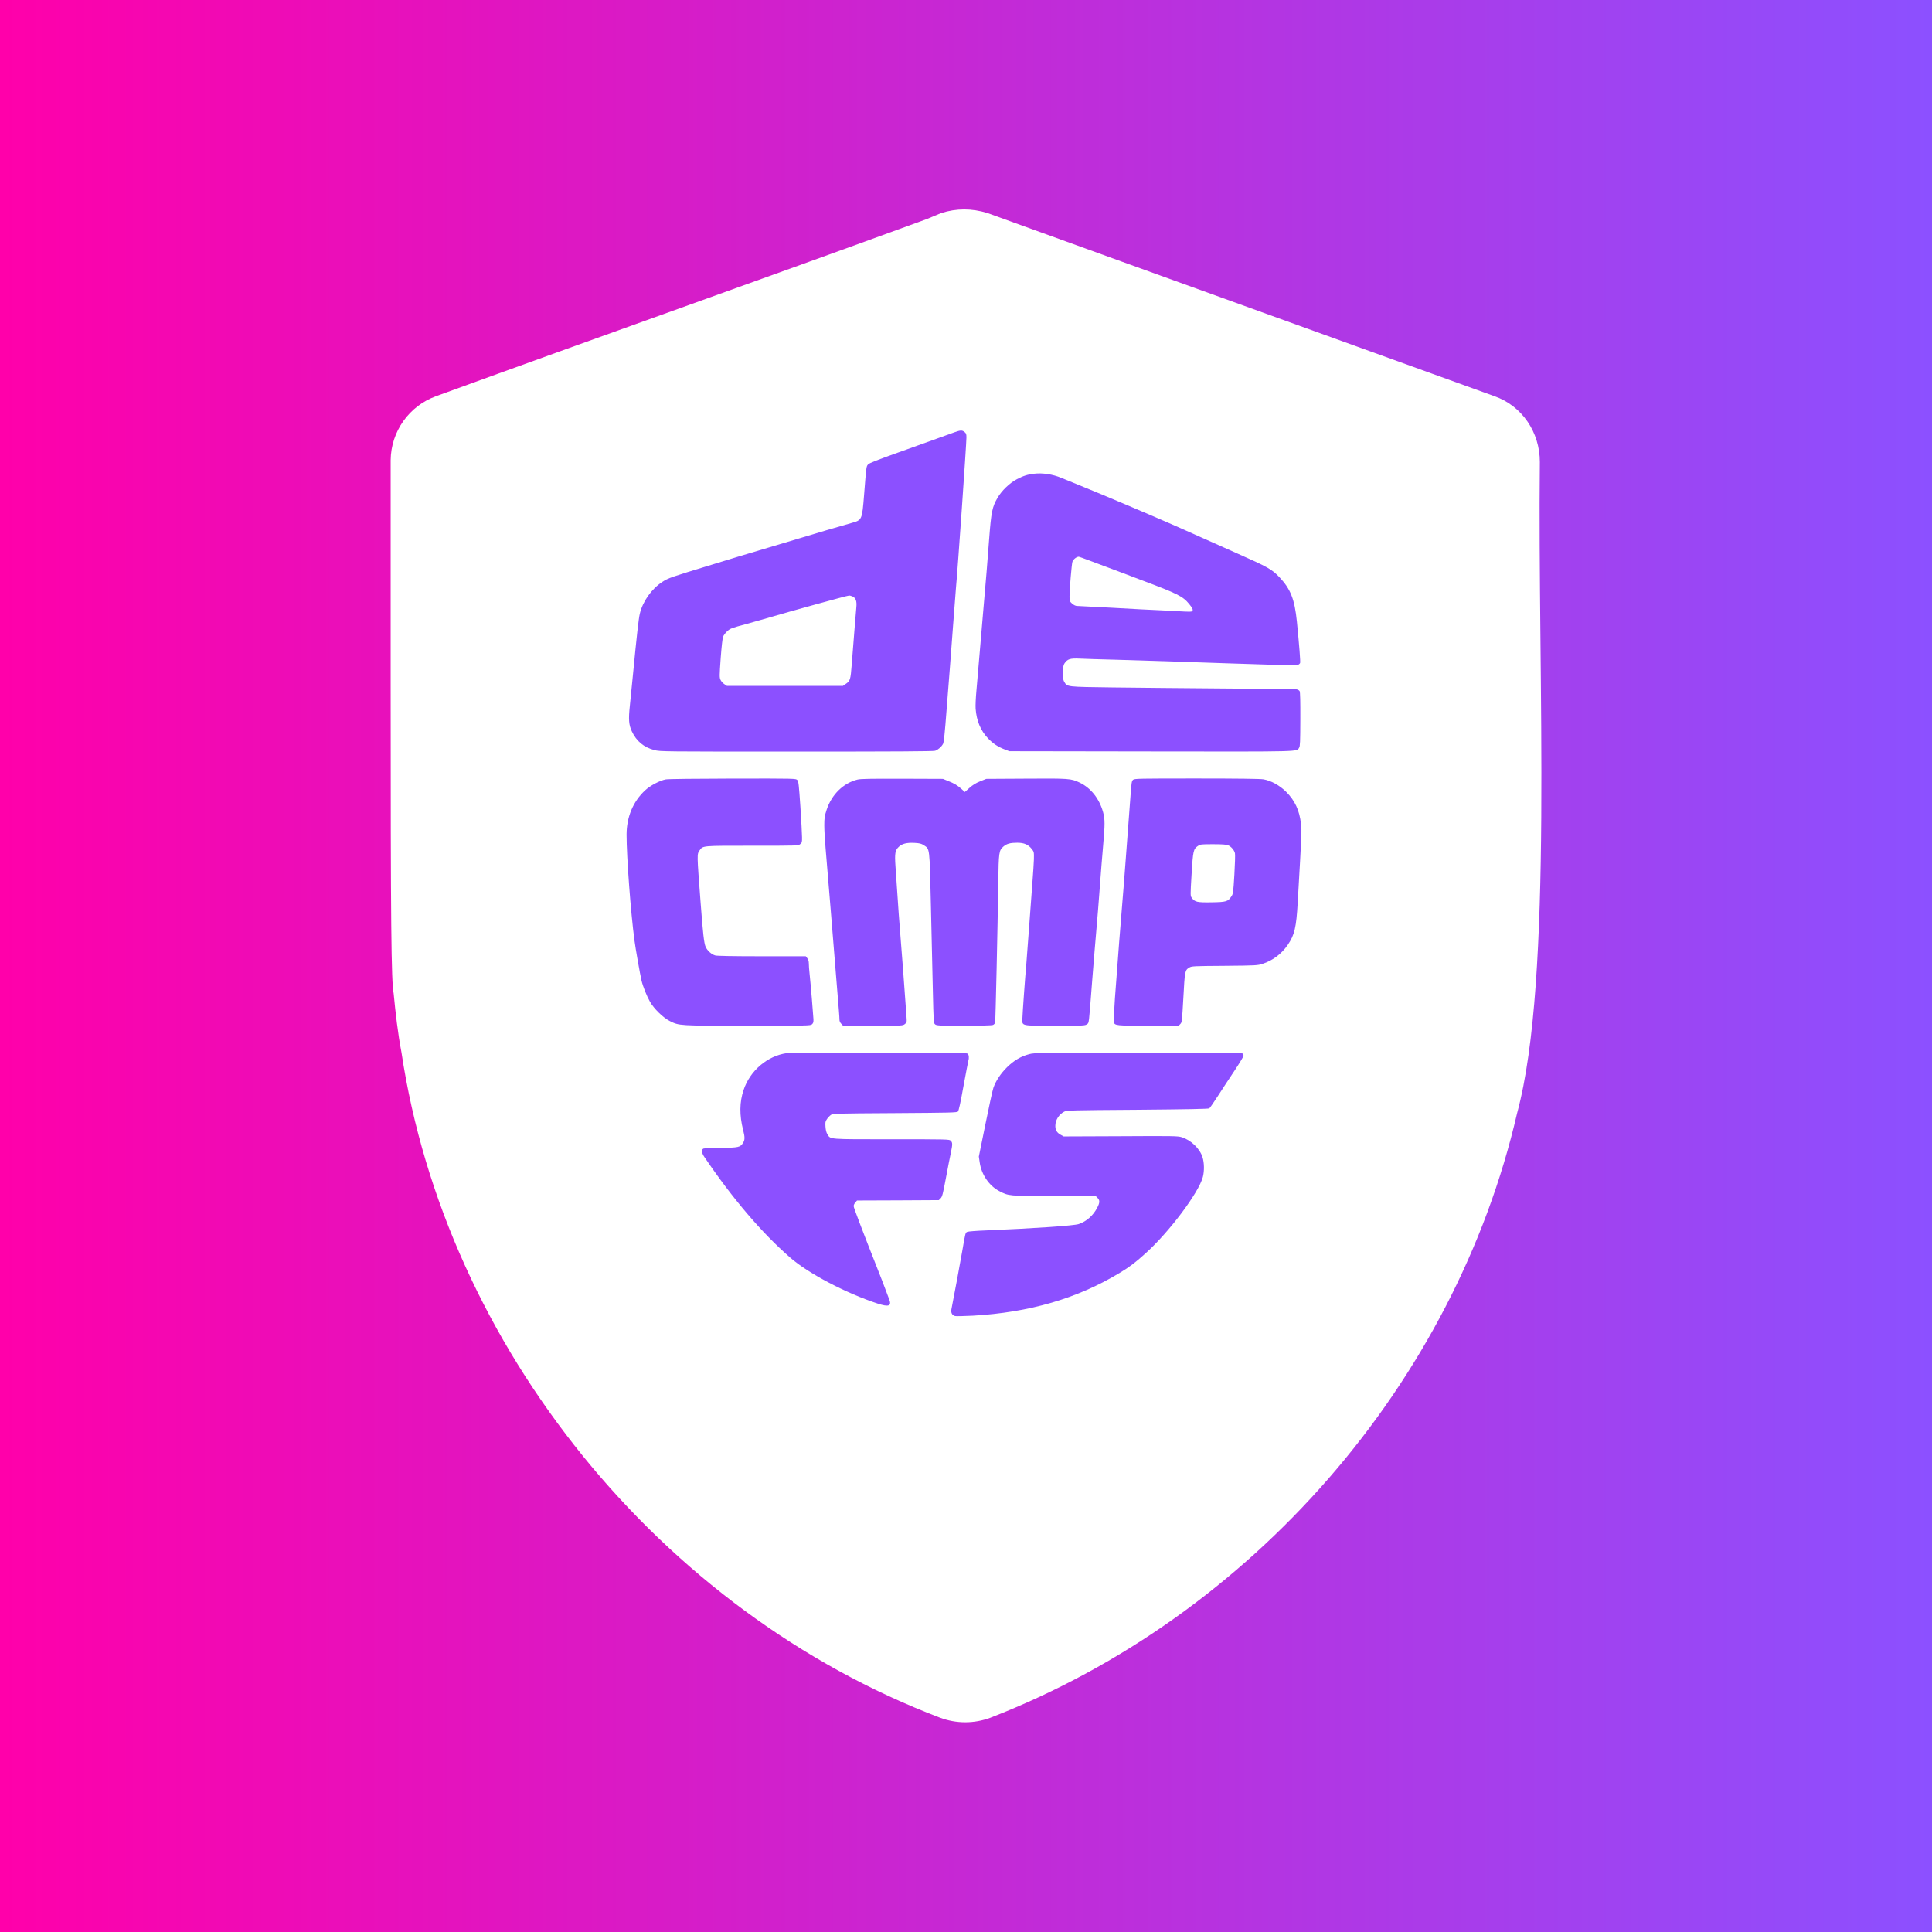
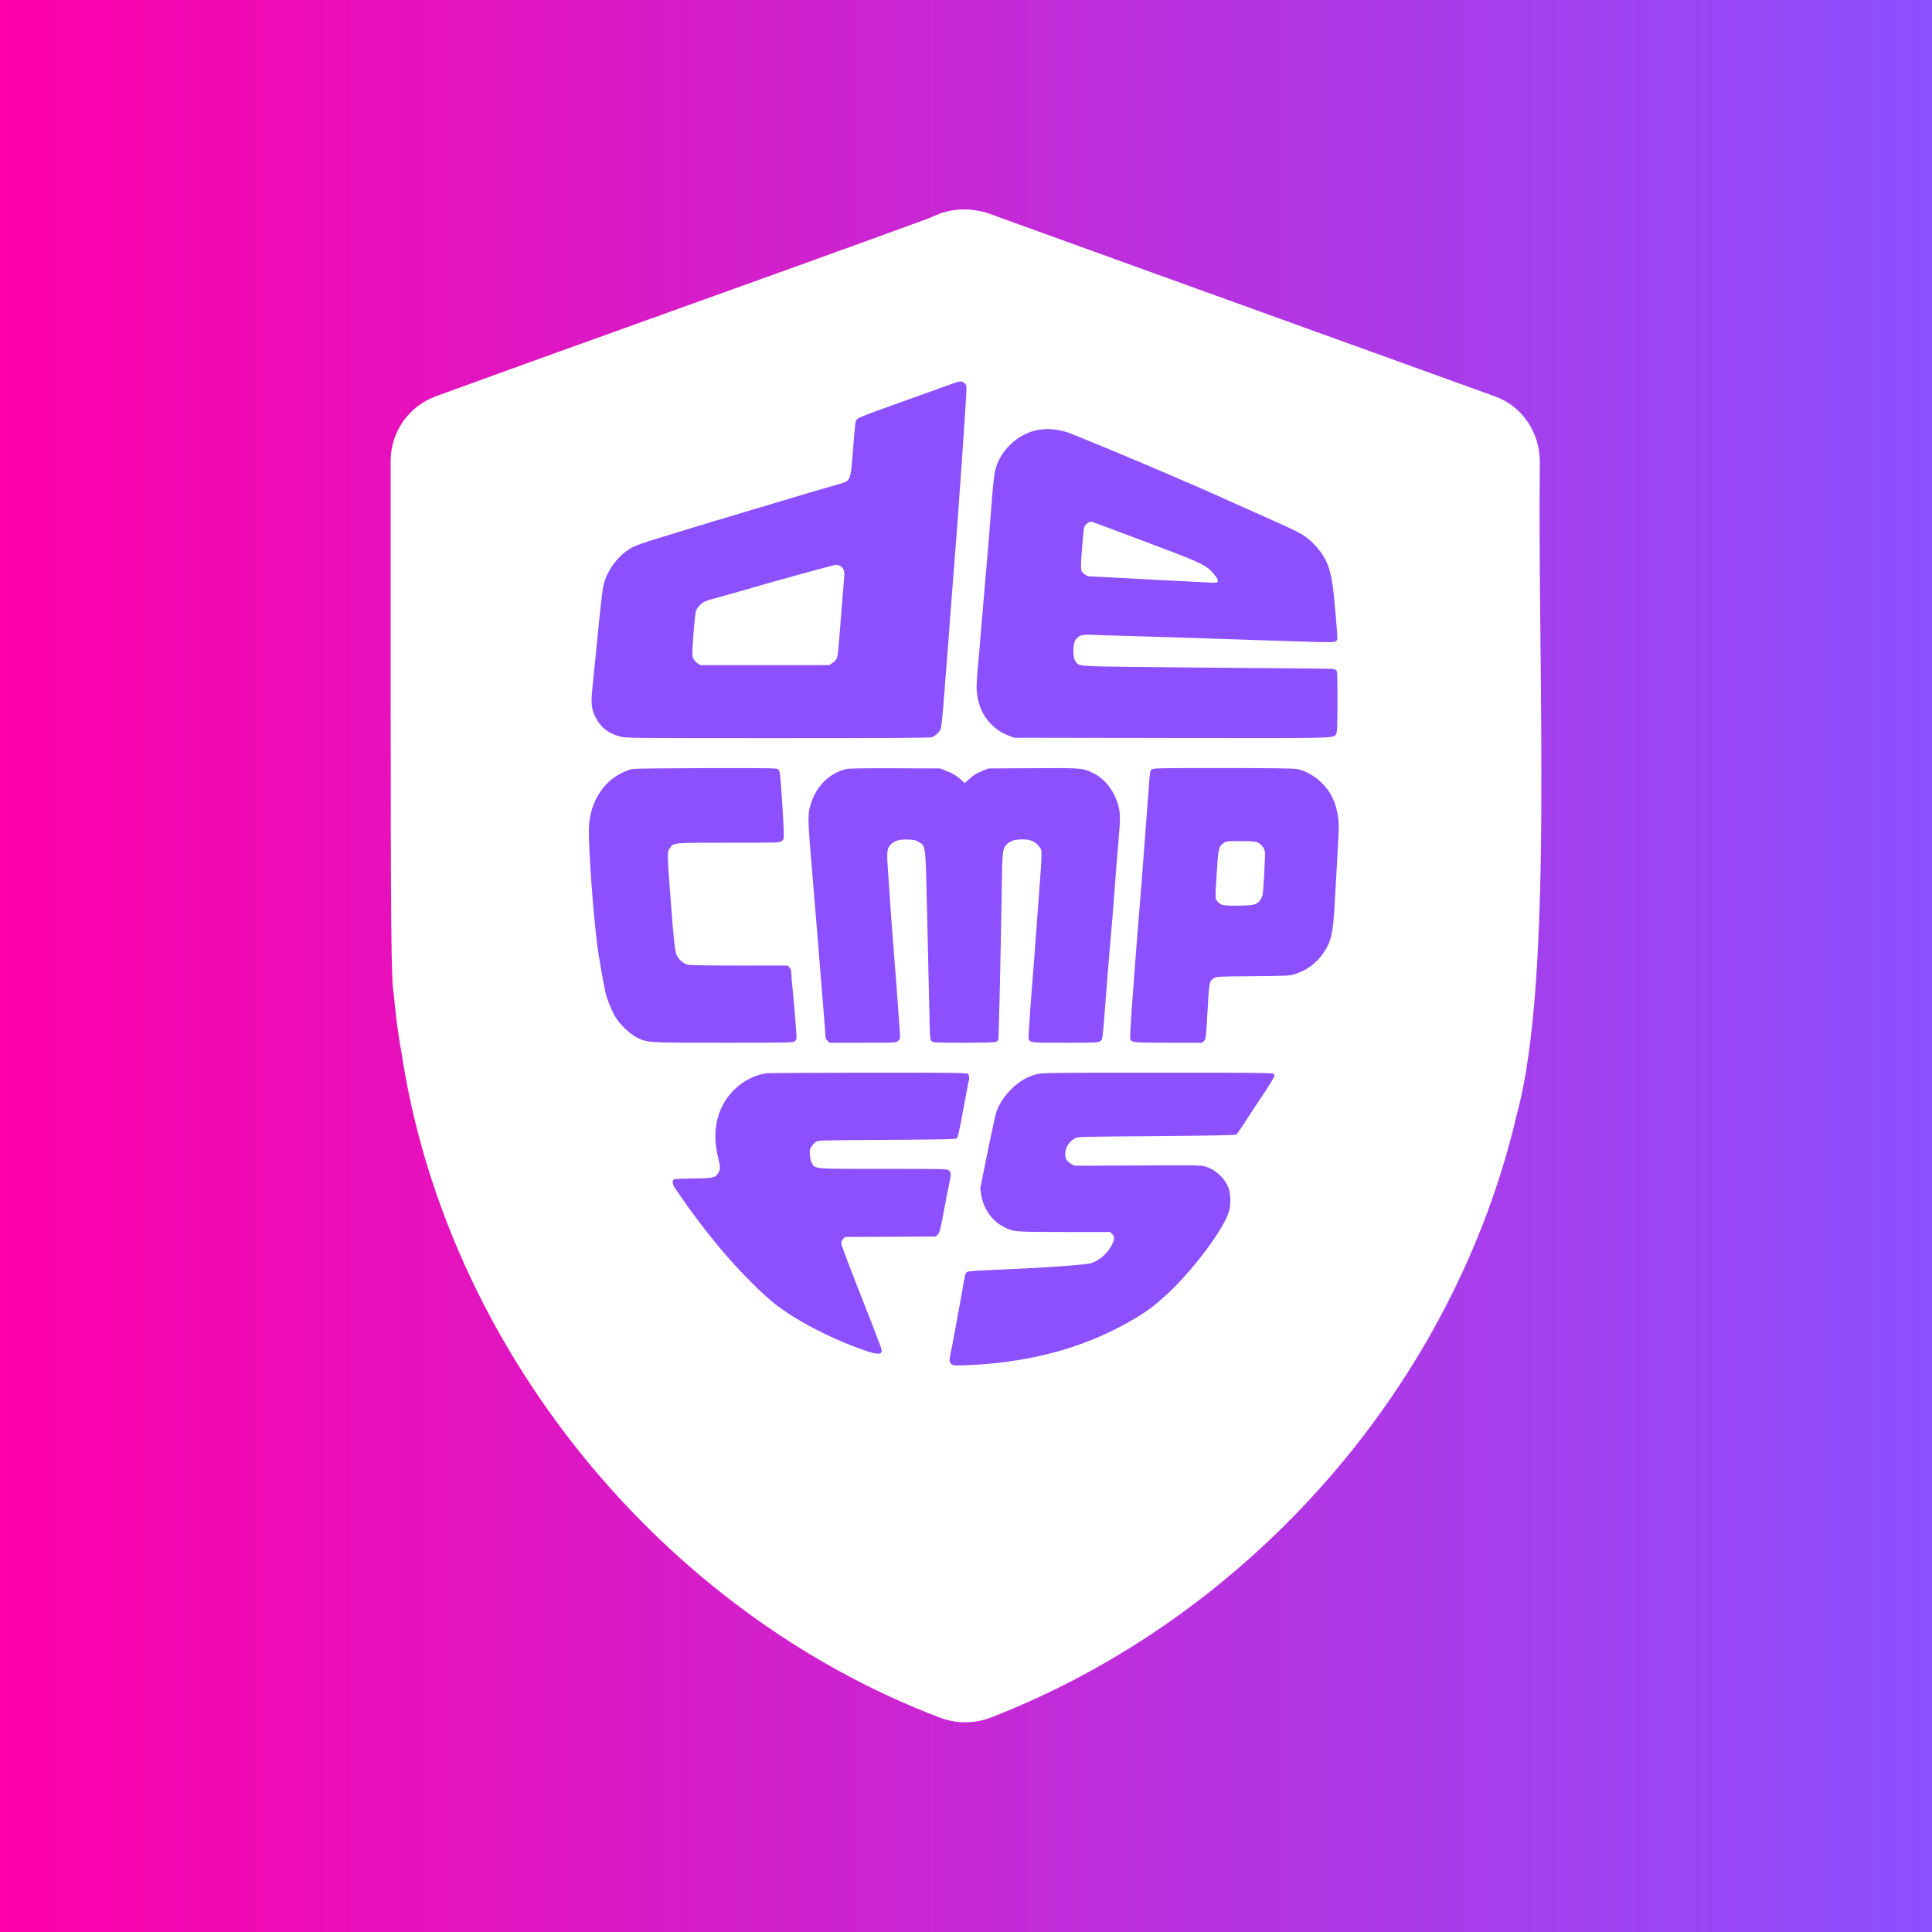
<svg xmlns="http://www.w3.org/2000/svg" viewBox="-6.527 2.221 32.279 32.279" role="img" aria-label="Socket decmpfs">
  <defs>
    <linearGradient id="socket-brand-plate" gradientUnits="userSpaceOnUse" x1="-6.527" y1="0" x2="25.753" y2="0">
      <stop offset="0%" stop-color="#ff00aa" />
      <stop offset="100%" stop-color="#8c50ff" />
    </linearGradient>
  </defs>
  <rect data-socket-layer="plate" x="-6.527" y="2.221" width="32.279" height="32.279" fill="url(#socket-brand-plate)" />
  <path data-socket-layer="shield" fill="#ffffff" d="M18.44 8.84c.46.16.76.6.76 1.1-.04 3.58.23 8.63-.38 10.88-1.04 4.5-4.42 8.4-8.8 10.1a1.2 1.2 0 0 1-.84 0C4.52 29.15.92 24.73.18 19.8c-.06-.31-.1-.67-.13-.98-.04-.2-.05-1.14-.05-5.17V9.91a1.15 1.15 0 0 1 .76-1.07c2.8-1.02 5.38-1.93 8.2-2.96l.24-.1q.38-.12.77 0l2.24.81z" />
  <g data-socket-layer="glyph" transform="translate(2.013 9.2) scale(0.63333)">
-     <g transform="translate(-0.423 30.109) scale(0.0019705 -0.0019705)">
+     <g transform="translate(-1.803 32.121) scale(0.0021894 -0.0021894)">
      <path fill="url(#socket-brand-plate)" fill-rule="nonzero" d="M6150 15085c-36-13-139-50-230-83s-331-119-535-192c-264-94-376-138-391-155-25-27-24-23-54-405-27-338-27-340-167-379-130-36-559-162-683-201-69-21-264-79-435-130-170-50-344-102-385-115s-203-63-360-110c-556-169-592-181-671-233-146-95-263-262-302-427-16-68-41-293-92-820-14-143-32-327-41-410-20-185-14-257 26-343 63-134 161-215 304-252 78-20 106-20 1901-20 1334 0 1831 3 1856 11 40 14 85 53 106 93 11 21 24 148 48 465 19 240 38 492 44 561s24 314 41 545 35 465 40 520c20 197 140 1923 140 2010 0 46-4 56-26 74-33 26-52 25-134-4m-1361-2200c41-21 55-63 47-143-7-74-37-445-61-757-17-218-20-228-85-272l-33-23H3103l-34 23c-19 12-42 38-51 57-15 33-15 51 2 291 12 158 24 269 33 290 8 19 32 50 54 70 42 38 52 42 263 99 63 17 167 47 230 65 364 107 1111 313 1138 314 13 1 36-6 51-14m2426 1645c-89-11-141-27-229-73-96-50-203-152-259-248-72-124-85-185-113-553-23-309-42-544-79-961-8-93-28-332-45-530-16-198-37-439-46-535s-14-206-11-245c12-162 66-292 164-396 69-72 133-115 230-152l58-22 1897-3c2056-3 1946-5 1982 50 13 20 15 77 16 380 1 239-2 363-9 377-7 12-25 22-44 25-17 3-448 8-957 11-509 4-1181 10-1495 14-631 8-614 7-655 74-31 49-29 201 3 248 38 58 75 70 202 64 60-3 281-10 490-15 209-6 569-17 800-25 492-17 974-33 1345-44 148-5 275-5 288 0 12 5 25 16 29 25 6 15-11 234-43 554-30 298-84 436-233 594-101 106-155 137-566 319-143 63-357 159-475 212s-244 110-280 125-108 47-160 70c-293 129-928 397-1225 517-88 36-186 76-218 89-109 46-252 68-362 54m752-1166c226-85 377-142 493-185 58-22 146-55 195-74 480-180 552-216 635-317 52-61 62-91 34-102-9-3-51-4-93-1s-179 10-306 16c-126 5-427 21-668 35-241 13-451 24-467 24-18 0-43 12-65 31-33 30-35 34-35 98 0 95 29 436 39 463 12 32 51 64 83 67 4 1 73-24 155-55m-5682-2926c-80-15-207-82-275-145-163-150-250-359-250-596 0-296 56-1048 106-1417 14-108 74-448 94-535 18-77 71-210 113-283 53-94 177-215 267-260 124-62 119-62 1041-62 799 0 838 1 860 18 18 16 22 28 21 68-3 60-38 484-52 611-6 51-10 112-10 136 0 30-7 53-21 71l-20 26h-587c-379 0-600 4-625 11-50 14-106 64-129 116-21 47-36 179-67 593-50 658-50 645-13 698 46 64 27 62 705 62 606 0 615 0 641 21 24 19 26 26 25 92 0 40-10 224-22 409-20 296-25 339-41 357-19 21-22 21-865 20-480-1-868-5-896-11m2568-2c-191-47-347-199-415-406-27-84-31-108-31-210 0-63 8-198 17-300 8-102 41-486 71-855 30-368 64-785 75-925 33-398 40-483 40-518 0-21 9-41 25-57l24-25h399c395 0 400 0 427 22 27 21 28 22 22 107-39 537-60 825-77 1026-18 212-29 373-70 979-12 174-5 215 45 262 45 42 106 57 209 52 70-4 91-9 125-31 81-54 77-16 95-797 9-382 21-895 26-1140 10-436 10-445 31-462 19-16 53-18 384-18 210 0 374 4 389 10 14 5 28 20 30 32 6 25 34 1284 42 1878 6 405 9 426 69 479 44 38 91 51 185 51 91 0 147-24 194-83 30-38 31-41 29-140-2-56-10-183-18-282s-28-373-45-610c-17-236-35-475-40-530-13-134-49-635-51-709-3-101-26-96 441-96 382 0 398 1 423 20 29 23 23-32 72 605 20 248 44 547 55 665s31 370 45 560 34 443 45 564c25 279 25 352-1 446-50 180-163 323-313 395-116 55-139 57-721 53l-530-3-82-33c-58-23-99-49-143-88l-62-55-41 38c-55 50-99 77-183 110l-69 28-545 2c-417 1-557-1-597-11m3688-3c-19-17-22-36-36-233-8-118-22-298-30-400s-24-311-35-465-29-383-40-510c-21-244-66-825-102-1316-11-162-18-306-15-320 12-47 30-49 463-49h405l22 23c22 21 23 35 41 351 19 357 21 369 78 404 32 20 53 21 473 24 426 4 442 5 510 27 138 45 254 133 337 254 91 133 114 233 133 567 55 954 55 955 44 1051-20 181-81 313-199 431-88 86-200 149-304 167-39 7-345 11-892 11-777 0-833-1-853-17m1272-877c42-17 85-68 92-109 4-18 0-146-8-285-15-244-16-255-41-292-45-68-68-75-266-78-193-3-222 4-263 60-20 27-20 30-3 315 19 317 25 340 85 380 32 22 44 23 203 23 120 0 178-4 201-14M3905 6773c-260-36-493-235-579-495-54-161-56-334-6-532 25-98 25-133 0-173-36-60-61-66-295-68-116-1-221-6-233-9-33-11-29-58 10-114 379-559 768-1015 1148-1346 244-213 745-476 1172-616 148-48 189-33 154 57-10 26-35 93-56 148-20 55-58 152-83 215-224 568-337 865-337 885 0 13 10 35 23 49l22 26 547 2 548 3 25 25c21 22 30 55 70 270 25 135 55 287 66 337 24 116 24 138-1 163-20 20-33 20-791 20-857 0-817-3-860 67-15 23-23 57-26 101-4 58-2 71 19 101 12 19 36 44 51 55 28 21 36 21 857 26 751 5 831 7 846 21 11 12 34 115 74 338 33 177 62 331 65 341 13 41 8 83-10 96-16 12-223 14-1204 13-652-1-1199-4-1216-6m3247-13c-114-30-205-84-298-175-85-84-151-183-183-276-11-30-59-249-107-488l-88-433 12-81c23-159 126-310 260-380 127-67 125-67 740-67h553l24-25c33-32 31-65-6-135-54-102-142-180-245-215-63-22-591-58-1237-85-131-5-246-14-257-20-24-13-24-11-64-245-29-166-116-638-147-790-9-48 8-81 49-92 15-3 122-1 237 5 756 43 1397 229 1965 572 134 81 208 136 348 263 316 284 712 812 767 1022 21 80 19 190-4 263-36 117-154 231-280 270-52 16-116 17-817 13l-762-3-42 23c-50 28-70 63-70 119 0 77 48 153 120 190 33 17 96 19 981 25 665 6 950 11 961 19 8 6 61 83 118 171s156 240 222 338c65 98 118 186 118 196 0 9-5 22-12 29-9 9-333 12-1397 11-1334 0-1389-1-1459-19" />
    </g>
  </g>
</svg>
